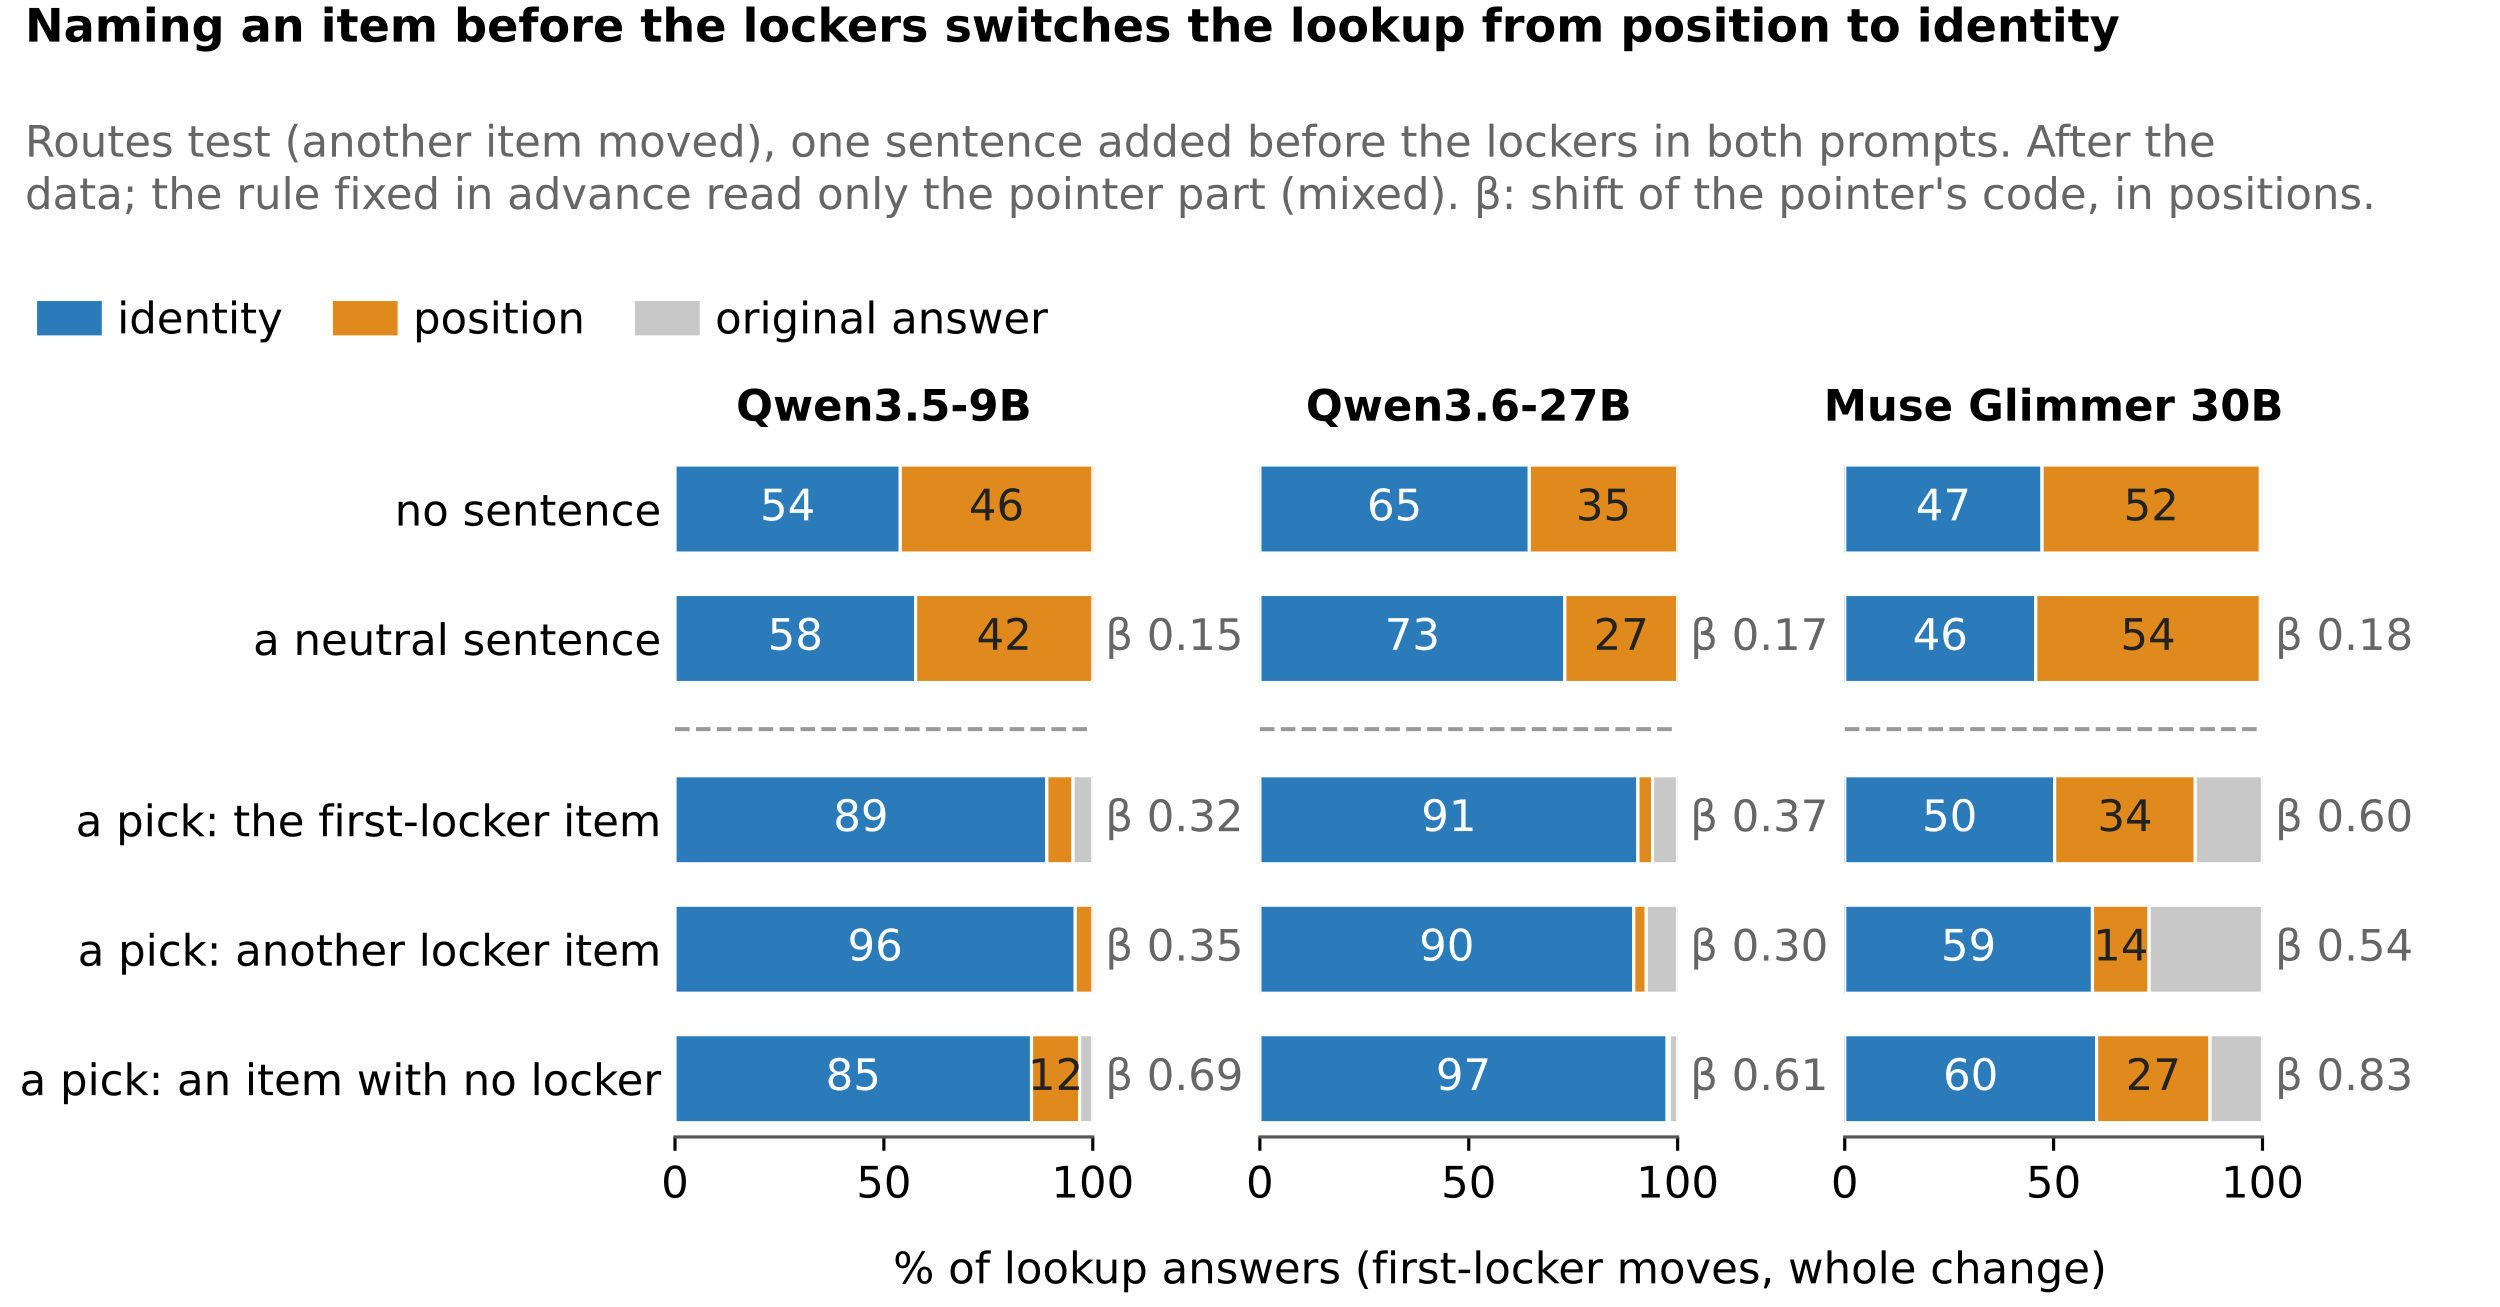
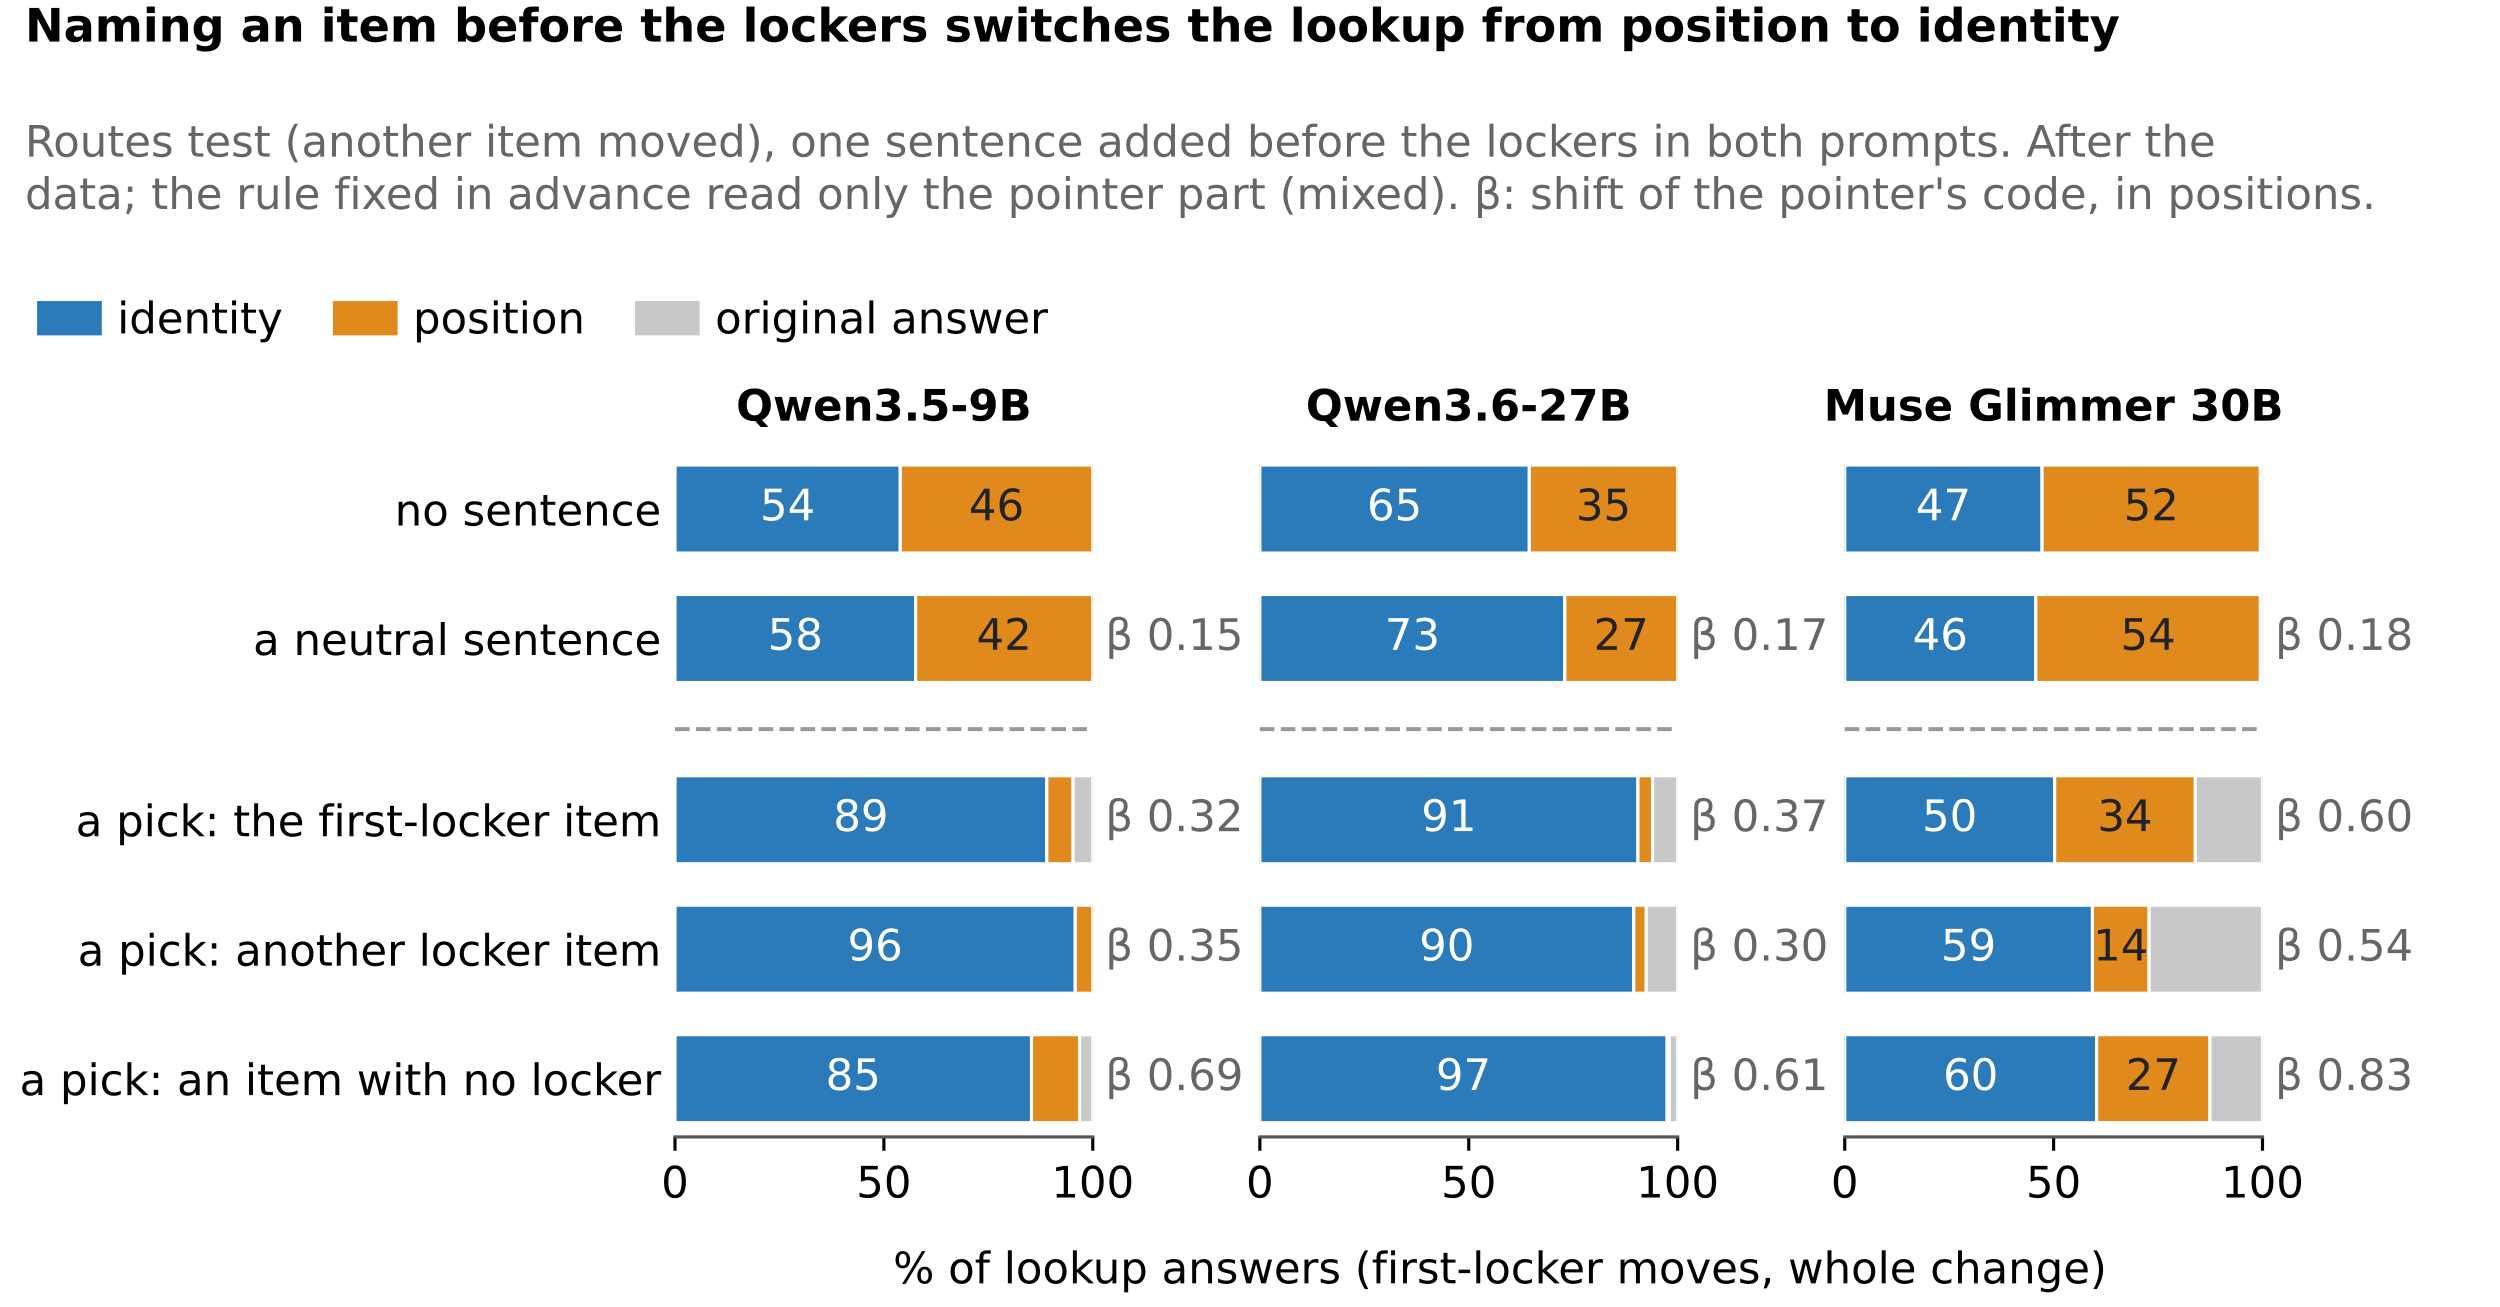
<svg xmlns="http://www.w3.org/2000/svg" xmlns:xlink="http://www.w3.org/1999/xlink" width="633.6pt" height="331.2pt" viewBox="0 0 633.6 331.2" version="1.1">
  <defs>
    <style type="text/css">*{stroke-linejoin: round; stroke-linecap: butt}</style>
  </defs>
  <g id="figure_1">
    <g id="patch_1">
      <path d="M 0 331.2  L 633.6 331.2  L 633.6 0  L 0 0  z " style="fill: #ffffff" />
    </g>
    <g id="axes_1">
      <g id="patch_2">
        <path d="M 171.072 288.144  L 276.95 288.144  L 276.95 112.608  L 171.072 112.608  z " style="fill: #ffffff" />
      </g>
      <g id="patch_3">
-         <path d="M 171.072 140.169  L 228.168 140.169  L 228.168 117.858  L 171.072 117.858  z " clip-path="url(#pd4fbbf2a88)" style="fill: #2b7bba; stroke: #ffffff; stroke-width: 0.8; stroke-linejoin: miter" />
+         <path d="M 171.072 140.169  L 228.168 140.169  L 228.168 117.858  L 171.072 117.858  z " clip-path="url(#p9c68efdbe8)" style="fill: #2b7bba; stroke: #ffffff; stroke-width: 0.8; stroke-linejoin: miter" />
      </g>
      <g id="patch_4">
-         <path d="M 228.168 140.169  L 276.95 140.169  L 276.95 117.858  L 228.168 117.858  z " clip-path="url(#pd4fbbf2a88)" style="fill: #e08a1e; stroke: #ffffff; stroke-width: 0.8; stroke-linejoin: miter" />
+         <path d="M 228.168 140.169  L 276.95 140.169  L 276.95 117.858  L 228.168 117.858  z " clip-path="url(#p9c68efdbe8)" style="fill: #e08a1e; stroke: #ffffff; stroke-width: 0.8; stroke-linejoin: miter" />
      </g>
      <g id="patch_5">
-         <path d="M 171.072 172.979  L 232.049 172.979  L 232.049 150.668  L 171.072 150.668  z " clip-path="url(#pd4fbbf2a88)" style="fill: #2b7bba; stroke: #ffffff; stroke-width: 0.8; stroke-linejoin: miter" />
+         <path d="M 171.072 172.979  L 232.049 172.979  L 232.049 150.668  L 171.072 150.668  z " clip-path="url(#p9c68efdbe8)" style="fill: #2b7bba; stroke: #ffffff; stroke-width: 0.8; stroke-linejoin: miter" />
      </g>
      <g id="patch_6">
-         <path d="M 232.049 172.979  L 276.95 172.979  L 276.95 150.668  L 232.049 150.668  z " clip-path="url(#pd4fbbf2a88)" style="fill: #e08a1e; stroke: #ffffff; stroke-width: 0.8; stroke-linejoin: miter" />
+         <path d="M 232.049 172.979  L 276.95 172.979  L 276.95 150.668  L 232.049 150.668  z " clip-path="url(#p9c68efdbe8)" style="fill: #e08a1e; stroke: #ffffff; stroke-width: 0.8; stroke-linejoin: miter" />
      </g>
      <g id="patch_7">
-         <path d="M 171.072 218.914  L 265.309 218.914  L 265.309 196.603  L 171.072 196.603  z " clip-path="url(#pd4fbbf2a88)" style="fill: #2b7bba; stroke: #ffffff; stroke-width: 0.8; stroke-linejoin: miter" />
+         <path d="M 171.072 218.914  L 265.309 218.914  L 265.309 196.603  L 171.072 196.603  z " clip-path="url(#p9c68efdbe8)" style="fill: #2b7bba; stroke: #ffffff; stroke-width: 0.8; stroke-linejoin: miter" />
      </g>
      <g id="patch_8">
-         <path d="M 265.309 218.914  L 271.961 218.914  L 271.961 196.603  L 265.309 196.603  z " clip-path="url(#pd4fbbf2a88)" style="fill: #e08a1e; stroke: #ffffff; stroke-width: 0.8; stroke-linejoin: miter" />
+         <path d="M 265.309 218.914  L 271.961 218.914  L 271.961 196.603  L 265.309 196.603  z " clip-path="url(#p9c68efdbe8)" style="fill: #e08a1e; stroke: #ffffff; stroke-width: 0.8; stroke-linejoin: miter" />
      </g>
      <g id="patch_9">
-         <path d="M 271.961 218.914  L 276.95 218.914  L 276.95 196.603  L 271.961 196.603  z " clip-path="url(#pd4fbbf2a88)" style="fill: #c8c8c8; stroke: #ffffff; stroke-width: 0.8; stroke-linejoin: miter" />
+         <path d="M 271.961 218.914  L 276.95 218.914  L 276.95 196.603  L 271.961 196.603  z " clip-path="url(#p9c68efdbe8)" style="fill: #c8c8c8; stroke: #ffffff; stroke-width: 0.8; stroke-linejoin: miter" />
      </g>
      <g id="patch_10">
-         <path d="M 171.072 251.724  L 272.515 251.724  L 272.515 229.413  L 171.072 229.413  z " clip-path="url(#pd4fbbf2a88)" style="fill: #2b7bba; stroke: #ffffff; stroke-width: 0.8; stroke-linejoin: miter" />
+         <path d="M 171.072 251.724  L 272.515 251.724  L 272.515 229.413  L 171.072 229.413  z " clip-path="url(#p9c68efdbe8)" style="fill: #2b7bba; stroke: #ffffff; stroke-width: 0.8; stroke-linejoin: miter" />
      </g>
      <g id="patch_11">
-         <path d="M 272.515 251.724  L 276.95 251.724  L 276.95 229.413  L 272.515 229.413  z " clip-path="url(#pd4fbbf2a88)" style="fill: #e08a1e; stroke: #ffffff; stroke-width: 0.8; stroke-linejoin: miter" />
+         <path d="M 272.515 251.724  L 276.95 251.724  L 276.95 229.413  L 272.515 229.413  z " clip-path="url(#p9c68efdbe8)" style="fill: #e08a1e; stroke: #ffffff; stroke-width: 0.8; stroke-linejoin: miter" />
      </g>
      <g id="patch_12">
-         <path d="M 171.072 284.535  L 261.429 284.535  L 261.429 262.224  L 171.072 262.224  z " clip-path="url(#pd4fbbf2a88)" style="fill: #2b7bba; stroke: #ffffff; stroke-width: 0.8; stroke-linejoin: miter" />
+         <path d="M 171.072 284.535  L 261.429 284.535  L 261.429 262.224  L 171.072 262.224  z " clip-path="url(#p9c68efdbe8)" style="fill: #2b7bba; stroke: #ffffff; stroke-width: 0.8; stroke-linejoin: miter" />
      </g>
      <g id="patch_13">
-         <path d="M 261.429 284.535  L 273.624 284.535  L 273.624 262.224  L 261.429 262.224  z " clip-path="url(#pd4fbbf2a88)" style="fill: #e08a1e; stroke: #ffffff; stroke-width: 0.8; stroke-linejoin: miter" />
+         <path d="M 261.429 284.535  L 273.624 284.535  L 273.624 262.224  L 261.429 262.224  z " clip-path="url(#p9c68efdbe8)" style="fill: #e08a1e; stroke: #ffffff; stroke-width: 0.8; stroke-linejoin: miter" />
      </g>
      <g id="patch_14">
-         <path d="M 273.624 284.535  L 276.95 284.535  L 276.95 262.224  L 273.624 262.224  z " clip-path="url(#pd4fbbf2a88)" style="fill: #c8c8c8; stroke: #ffffff; stroke-width: 0.8; stroke-linejoin: miter" />
+         <path d="M 273.624 284.535  L 276.95 284.535  L 276.95 262.224  L 273.624 262.224  z " clip-path="url(#p9c68efdbe8)" style="fill: #c8c8c8; stroke: #ffffff; stroke-width: 0.8; stroke-linejoin: miter" />
      </g>
      <g id="matplotlib.axis_1">
        <g id="xtick_1">
          <g id="line2d_1">
            <defs>
-               <path id="m0a56d7dfec" d="M 0 0  L 0 3.5  " style="stroke: #000000; stroke-width: 0.8" />
+               <path id="m514d2e7066" d="M 0 0  L 0 3.5  " style="stroke: #000000; stroke-width: 0.8" />
            </defs>
            <g>
-               <use xlink:href="#m0a56d7dfec" x="171.072" y="288.144" style="stroke: #000000; stroke-width: 0.8" />
+               <use xlink:href="#m514d2e7066" x="171.072" y="288.144" style="stroke: #000000; stroke-width: 0.8" />
            </g>
          </g>
          <g id="text_1">
            <text style="font-size: 11px; font-family: 'DejaVu Sans'; text-anchor: middle" x="171.072" y="303.501" transform="rotate(-0 171.072 303.5014)">0</text>
          </g>
        </g>
        <g id="xtick_2">
          <g id="line2d_2">
            <g>
-               <use xlink:href="#m0a56d7dfec" x="224.011" y="288.144" style="stroke: #000000; stroke-width: 0.8" />
+               <use xlink:href="#m514d2e7066" x="224.011" y="288.144" style="stroke: #000000; stroke-width: 0.8" />
            </g>
          </g>
          <g id="text_2">
            <text style="font-size: 11px; font-family: 'DejaVu Sans'; text-anchor: middle" x="224.011" y="303.501" transform="rotate(-0 224.0109 303.5014)">50</text>
          </g>
        </g>
        <g id="xtick_3">
          <g id="line2d_3">
            <g>
-               <use xlink:href="#m0a56d7dfec" x="276.95" y="288.144" style="stroke: #000000; stroke-width: 0.8" />
+               <use xlink:href="#m514d2e7066" x="276.95" y="288.144" style="stroke: #000000; stroke-width: 0.8" />
            </g>
          </g>
          <g id="text_3">
            <text style="font-size: 11px; font-family: 'DejaVu Sans'; text-anchor: middle" x="276.95" y="303.501" transform="rotate(-0 276.9499 303.5014)">100</text>
          </g>
        </g>
      </g>
      <g id="matplotlib.axis_2">
        <g id="ytick_1">
          <g id="line2d_4" />
          <g id="text_4">
            <text style="font-size: 11px; font-family: 'DejaVu Sans'; text-anchor: end" x="167.572" y="133.192" transform="rotate(-0 167.572 133.1919)">no sentence</text>
          </g>
        </g>
        <g id="ytick_2">
          <g id="line2d_5" />
          <g id="text_5">
            <text style="font-size: 11px; font-family: 'DejaVu Sans'; text-anchor: end" x="167.572" y="166.003" transform="rotate(-0 167.572 166.0028)">a neutral sentence</text>
          </g>
        </g>
        <g id="ytick_3">
          <g id="line2d_6" />
          <g id="text_6">
            <text style="font-size: 11px; font-family: 'DejaVu Sans'; text-anchor: end" x="167.572" y="211.937" transform="rotate(-0 167.572 211.9375)">a pick: the first-locker item</text>
          </g>
        </g>
        <g id="ytick_4">
          <g id="line2d_7" />
          <g id="text_7">
            <text style="font-size: 11px; font-family: 'DejaVu Sans'; text-anchor: end" x="167.572" y="244.748" transform="rotate(-0 167.572 244.748)">a pick: another locker item</text>
          </g>
        </g>
        <g id="ytick_5">
          <g id="line2d_8" />
          <g id="text_8">
            <text style="font-size: 11px; font-family: 'DejaVu Sans'; text-anchor: end" x="167.572" y="277.558" transform="rotate(-0 167.572 277.5584)">a pick: an item with no locker</text>
          </g>
        </g>
      </g>
      <g id="line2d_9">
        <path d="M 171.072 184.791  L 276.95 184.791  " style="fill: none; stroke-dasharray: 3.7,1.6; stroke-dashoffset: 0; stroke: #999999" />
      </g>
      <g id="patch_15">
        <path d="M 171.072 288.144  L 276.95 288.144  " style="fill: none; stroke: #555555; stroke-width: 0.8; stroke-linejoin: miter; stroke-linecap: square" />
      </g>
      <g id="text_9">
        <text style="font-size: 11px; font-family: 'DejaVu Sans'; text-anchor: middle; fill: #ffffff" x="199.62" y="131.871" transform="rotate(-0 199.6202 131.8707)">54</text>
      </g>
      <g id="text_10">
        <text style="font-size: 11px; font-family: 'DejaVu Sans'; text-anchor: middle; fill: #222222" x="252.559" y="131.871" transform="rotate(-0 252.5592 131.8707)">46</text>
      </g>
      <g id="text_11">
        <text style="font-size: 11px; font-family: 'DejaVu Sans'; text-anchor: middle; fill: #ffffff" x="201.56" y="164.681" transform="rotate(-0 201.5604 164.6811)">58</text>
      </g>
      <g id="text_12">
        <text style="font-size: 11px; font-family: 'DejaVu Sans'; text-anchor: middle; fill: #222222" x="254.499" y="164.681" transform="rotate(-0 254.4993 164.6811)">42</text>
      </g>
      <g id="text_13">
        <text style="font-size: 11px; font-family: 'DejaVu Sans'; text-anchor: start; fill: #666666" x="280.126" y="164.716" transform="rotate(-0 280.1262 164.7159)">β 0.15</text>
      </g>
      <g id="text_14">
        <text style="font-size: 11px; font-family: 'DejaVu Sans'; text-anchor: middle; fill: #ffffff" x="218.19" y="210.616" transform="rotate(-0 218.1904 210.6158)">89</text>
      </g>
      <g id="text_15">
        <text style="font-size: 11px; font-family: 'DejaVu Sans'; text-anchor: start; fill: #666666" x="280.126" y="210.651" transform="rotate(-0 280.1262 210.6506)">β 0.32</text>
      </g>
      <g id="text_16">
        <text style="font-size: 11px; font-family: 'DejaVu Sans'; text-anchor: middle; fill: #ffffff" x="221.794" y="243.426" transform="rotate(-0 221.7936 243.4262)">96</text>
      </g>
      <g id="text_17">
        <text style="font-size: 11px; font-family: 'DejaVu Sans'; text-anchor: start; fill: #666666" x="280.126" y="243.461" transform="rotate(-0 280.1262 243.461)">β 0.35</text>
      </g>
      <g id="text_18">
        <text style="font-size: 11px; font-family: 'DejaVu Sans'; text-anchor: middle; fill: #ffffff" x="216.25" y="276.237" transform="rotate(-0 216.2503 276.2367)">85</text>
      </g>
      <g id="text_19">
-         <text style="font-size: 11px; font-family: 'DejaVu Sans'; text-anchor: middle; fill: #222222" x="267.526" y="276.237" transform="rotate(-0 267.5262 276.2367)">12</text>
+         <text style="font-size: 11px; font-family: 'DejaVu Sans'; text-anchor: start; fill: #666666" x="280.126" y="276.272" transform="rotate(-0 280.1262 276.2715)">β 0.69</text>
      </g>
      <g id="text_20">
-         <text style="font-size: 11px; font-family: 'DejaVu Sans'; text-anchor: start; fill: #666666" x="280.126" y="276.272" transform="rotate(-0 280.1262 276.2715)">β 0.69</text>
-       </g>
-       <g id="text_21">
        <text style="font-weight: 700; font-size: 11px; font-family: 'DejaVu Sans'; text-anchor: middle" x="224.011" y="106.608" transform="rotate(-0 224.0109 106.608)">Qwen3.5-9B</text>
      </g>
    </g>
    <g id="axes_2">
      <g id="patch_16">
        <path d="M 319.301 288.144  L 425.179 288.144  L 425.179 112.608  L 319.301 112.608  z " style="fill: #ffffff" />
      </g>
      <g id="patch_17">
-         <path d="M 319.301 140.169  L 387.592 140.169  L 387.592 117.858  L 319.301 117.858  z " clip-path="url(#pe0c544423c)" style="fill: #2b7bba; stroke: #ffffff; stroke-width: 0.8; stroke-linejoin: miter" />
+         <path d="M 319.301 140.169  L 387.592 140.169  L 387.592 117.858  L 319.301 117.858  z " clip-path="url(#p694154b892)" style="fill: #2b7bba; stroke: #ffffff; stroke-width: 0.8; stroke-linejoin: miter" />
      </g>
      <g id="patch_18">
-         <path d="M 387.592 140.169  L 425.179 140.169  L 425.179 117.858  L 387.592 117.858  z " clip-path="url(#pe0c544423c)" style="fill: #e08a1e; stroke: #ffffff; stroke-width: 0.8; stroke-linejoin: miter" />
+         <path d="M 387.592 140.169  L 425.179 140.169  L 425.179 117.858  L 387.592 117.858  z " clip-path="url(#p694154b892)" style="fill: #e08a1e; stroke: #ffffff; stroke-width: 0.8; stroke-linejoin: miter" />
      </g>
      <g id="patch_19">
-         <path d="M 319.301 172.979  L 396.592 172.979  L 396.592 150.668  L 319.301 150.668  z " clip-path="url(#pe0c544423c)" style="fill: #2b7bba; stroke: #ffffff; stroke-width: 0.8; stroke-linejoin: miter" />
+         <path d="M 319.301 172.979  L 396.592 172.979  L 396.592 150.668  L 319.301 150.668  z " clip-path="url(#p694154b892)" style="fill: #2b7bba; stroke: #ffffff; stroke-width: 0.8; stroke-linejoin: miter" />
      </g>
      <g id="patch_20">
-         <path d="M 396.592 172.979  L 425.179 172.979  L 425.179 150.668  L 396.592 150.668  z " clip-path="url(#pe0c544423c)" style="fill: #e08a1e; stroke: #ffffff; stroke-width: 0.8; stroke-linejoin: miter" />
+         <path d="M 396.592 172.979  L 425.179 172.979  L 425.179 150.668  L 396.592 150.668  z " clip-path="url(#p694154b892)" style="fill: #e08a1e; stroke: #ffffff; stroke-width: 0.8; stroke-linejoin: miter" />
      </g>
      <g id="patch_21">
-         <path d="M 319.301 218.914  L 415.121 218.914  L 415.121 196.603  L 319.301 196.603  z " clip-path="url(#pe0c544423c)" style="fill: #2b7bba; stroke: #ffffff; stroke-width: 0.8; stroke-linejoin: miter" />
+         <path d="M 319.301 218.914  L 415.121 218.914  L 415.121 196.603  L 319.301 196.603  z " clip-path="url(#p694154b892)" style="fill: #2b7bba; stroke: #ffffff; stroke-width: 0.8; stroke-linejoin: miter" />
      </g>
      <g id="patch_22">
-         <path d="M 415.121 218.914  L 418.826 218.914  L 418.826 196.603  L 415.121 196.603  z " clip-path="url(#pe0c544423c)" style="fill: #e08a1e; stroke: #ffffff; stroke-width: 0.8; stroke-linejoin: miter" />
+         <path d="M 415.121 218.914  L 418.826 218.914  L 418.826 196.603  L 415.121 196.603  z " clip-path="url(#p694154b892)" style="fill: #e08a1e; stroke: #ffffff; stroke-width: 0.8; stroke-linejoin: miter" />
      </g>
      <g id="patch_23">
-         <path d="M 418.826 218.914  L 425.179 218.914  L 425.179 196.603  L 418.826 196.603  z " clip-path="url(#pe0c544423c)" style="fill: #c8c8c8; stroke: #ffffff; stroke-width: 0.8; stroke-linejoin: miter" />
+         <path d="M 418.826 218.914  L 425.179 218.914  L 425.179 196.603  L 418.826 196.603  z " clip-path="url(#p694154b892)" style="fill: #c8c8c8; stroke: #ffffff; stroke-width: 0.8; stroke-linejoin: miter" />
      </g>
      <g id="patch_24">
-         <path d="M 319.301 251.724  L 414.062 251.724  L 414.062 229.413  L 319.301 229.413  z " clip-path="url(#pe0c544423c)" style="fill: #2b7bba; stroke: #ffffff; stroke-width: 0.8; stroke-linejoin: miter" />
+         <path d="M 319.301 251.724  L 414.062 251.724  L 414.062 229.413  L 319.301 229.413  z " clip-path="url(#p694154b892)" style="fill: #2b7bba; stroke: #ffffff; stroke-width: 0.8; stroke-linejoin: miter" />
      </g>
      <g id="patch_25">
-         <path d="M 414.062 251.724  L 417.238 251.724  L 417.238 229.413  L 414.062 229.413  z " clip-path="url(#pe0c544423c)" style="fill: #e08a1e; stroke: #ffffff; stroke-width: 0.8; stroke-linejoin: miter" />
+         <path d="M 414.062 251.724  L 417.238 251.724  L 417.238 229.413  L 414.062 229.413  z " clip-path="url(#p694154b892)" style="fill: #e08a1e; stroke: #ffffff; stroke-width: 0.8; stroke-linejoin: miter" />
      </g>
      <g id="patch_26">
-         <path d="M 417.238 251.724  L 425.179 251.724  L 425.179 229.413  L 417.238 229.413  z " clip-path="url(#pe0c544423c)" style="fill: #c8c8c8; stroke: #ffffff; stroke-width: 0.8; stroke-linejoin: miter" />
+         <path d="M 417.238 251.724  L 425.179 251.724  L 425.179 229.413  L 417.238 229.413  z " clip-path="url(#p694154b892)" style="fill: #c8c8c8; stroke: #ffffff; stroke-width: 0.8; stroke-linejoin: miter" />
      </g>
      <g id="patch_27">
-         <path d="M 319.301 284.535  L 422.532 284.535  L 422.532 262.224  L 319.301 262.224  z " clip-path="url(#pe0c544423c)" style="fill: #2b7bba; stroke: #ffffff; stroke-width: 0.8; stroke-linejoin: miter" />
+         <path d="M 319.301 284.535  L 422.532 284.535  L 422.532 262.224  L 319.301 262.224  z " clip-path="url(#p694154b892)" style="fill: #2b7bba; stroke: #ffffff; stroke-width: 0.8; stroke-linejoin: miter" />
      </g>
      <g id="patch_28">
-         <path d="M 422.532 284.535  L 423.061 284.535  L 423.061 262.224  L 422.532 262.224  z " clip-path="url(#pe0c544423c)" style="fill: #e08a1e; stroke: #ffffff; stroke-width: 0.8; stroke-linejoin: miter" />
+         <path d="M 422.532 284.535  L 423.061 284.535  L 423.061 262.224  L 422.532 262.224  z " clip-path="url(#p694154b892)" style="fill: #e08a1e; stroke: #ffffff; stroke-width: 0.8; stroke-linejoin: miter" />
      </g>
      <g id="patch_29">
-         <path d="M 423.061 284.535  L 425.179 284.535  L 425.179 262.224  L 423.061 262.224  z " clip-path="url(#pe0c544423c)" style="fill: #c8c8c8; stroke: #ffffff; stroke-width: 0.8; stroke-linejoin: miter" />
+         <path d="M 423.061 284.535  L 425.179 284.535  L 425.179 262.224  L 423.061 262.224  z " clip-path="url(#p694154b892)" style="fill: #c8c8c8; stroke: #ffffff; stroke-width: 0.8; stroke-linejoin: miter" />
      </g>
      <g id="matplotlib.axis_3">
        <g id="xtick_4">
          <g id="line2d_10">
            <g>
-               <use xlink:href="#m0a56d7dfec" x="319.301" y="288.144" style="stroke: #000000; stroke-width: 0.8" />
-             </g>
-           </g>
-           <g id="text_22">
+               <use xlink:href="#m514d2e7066" x="319.301" y="288.144" style="stroke: #000000; stroke-width: 0.8" />
+             </g>
+           </g>
+           <g id="text_21">
            <text style="font-size: 11px; font-family: 'DejaVu Sans'; text-anchor: middle" x="319.301" y="303.501" transform="rotate(-0 319.3011 303.5014)">0</text>
          </g>
        </g>
        <g id="xtick_5">
          <g id="line2d_11">
            <g>
-               <use xlink:href="#m0a56d7dfec" x="372.24" y="288.144" style="stroke: #000000; stroke-width: 0.8" />
-             </g>
-           </g>
-           <g id="text_23">
+               <use xlink:href="#m514d2e7066" x="372.24" y="288.144" style="stroke: #000000; stroke-width: 0.8" />
+             </g>
+           </g>
+           <g id="text_22">
            <text style="font-size: 11px; font-family: 'DejaVu Sans'; text-anchor: middle" x="372.24" y="303.501" transform="rotate(-0 372.24 303.5014)">50</text>
          </g>
        </g>
        <g id="xtick_6">
          <g id="line2d_12">
            <g>
-               <use xlink:href="#m0a56d7dfec" x="425.179" y="288.144" style="stroke: #000000; stroke-width: 0.8" />
-             </g>
-           </g>
-           <g id="text_24">
+               <use xlink:href="#m514d2e7066" x="425.179" y="288.144" style="stroke: #000000; stroke-width: 0.8" />
+             </g>
+           </g>
+           <g id="text_23">
            <text style="font-size: 11px; font-family: 'DejaVu Sans'; text-anchor: middle" x="425.179" y="303.501" transform="rotate(-0 425.1789 303.5014)">100</text>
          </g>
        </g>
      </g>
      <g id="matplotlib.axis_4">
        <g id="ytick_6">
          <g id="line2d_13" />
        </g>
        <g id="ytick_7">
          <g id="line2d_14" />
        </g>
        <g id="ytick_8">
          <g id="line2d_15" />
        </g>
        <g id="ytick_9">
          <g id="line2d_16" />
        </g>
        <g id="ytick_10">
          <g id="line2d_17" />
        </g>
      </g>
      <g id="line2d_18">
        <path d="M 319.301 184.791  L 425.179 184.791  " style="fill: none; stroke-dasharray: 3.7,1.6; stroke-dashoffset: 0; stroke: #999999" />
      </g>
      <g id="patch_30">
        <path d="M 319.301 288.144  L 425.179 288.144  " style="fill: none; stroke: #555555; stroke-width: 0.8; stroke-linejoin: miter; stroke-linecap: square" />
      </g>
+       <g id="text_24">
+         <text style="font-size: 11px; font-family: 'DejaVu Sans'; text-anchor: middle; fill: #ffffff" x="353.447" y="131.871" transform="rotate(-0 353.4467 131.8707)">65</text>
+       </g>
      <g id="text_25">
-         <text style="font-size: 11px; font-family: 'DejaVu Sans'; text-anchor: middle; fill: #ffffff" x="353.447" y="131.871" transform="rotate(-0 353.4467 131.8707)">65</text>
+         <text style="font-size: 11px; font-family: 'DejaVu Sans'; text-anchor: middle; fill: #222222" x="406.386" y="131.871" transform="rotate(-0 406.3856 131.8707)">35</text>
      </g>
      <g id="text_26">
-         <text style="font-size: 11px; font-family: 'DejaVu Sans'; text-anchor: middle; fill: #222222" x="406.386" y="131.871" transform="rotate(-0 406.3856 131.8707)">35</text>
+         <text style="font-size: 11px; font-family: 'DejaVu Sans'; text-anchor: middle; fill: #ffffff" x="357.946" y="164.681" transform="rotate(-0 357.9465 164.6811)">73</text>
      </g>
      <g id="text_27">
-         <text style="font-size: 11px; font-family: 'DejaVu Sans'; text-anchor: middle; fill: #ffffff" x="357.946" y="164.681" transform="rotate(-0 357.9465 164.6811)">73</text>
+         <text style="font-size: 11px; font-family: 'DejaVu Sans'; text-anchor: middle; fill: #222222" x="410.885" y="164.681" transform="rotate(-0 410.8854 164.6811)">27</text>
      </g>
      <g id="text_28">
-         <text style="font-size: 11px; font-family: 'DejaVu Sans'; text-anchor: middle; fill: #222222" x="410.885" y="164.681" transform="rotate(-0 410.8854 164.6811)">27</text>
+         <text style="font-size: 11px; font-family: 'DejaVu Sans'; text-anchor: start; fill: #666666" x="428.355" y="164.716" transform="rotate(-0 428.3553 164.7159)">β 0.17</text>
      </g>
      <g id="text_29">
-         <text style="font-size: 11px; font-family: 'DejaVu Sans'; text-anchor: start; fill: #666666" x="428.355" y="164.716" transform="rotate(-0 428.3553 164.7159)">β 0.17</text>
+         <text style="font-size: 11px; font-family: 'DejaVu Sans'; text-anchor: middle; fill: #ffffff" x="367.211" y="210.616" transform="rotate(-0 367.2108 210.6158)">91</text>
      </g>
      <g id="text_30">
-         <text style="font-size: 11px; font-family: 'DejaVu Sans'; text-anchor: middle; fill: #ffffff" x="367.211" y="210.616" transform="rotate(-0 367.2108 210.6158)">91</text>
+         <text style="font-size: 11px; font-family: 'DejaVu Sans'; text-anchor: start; fill: #666666" x="428.355" y="210.651" transform="rotate(-0 428.3553 210.6506)">β 0.37</text>
      </g>
      <g id="text_31">
-         <text style="font-size: 11px; font-family: 'DejaVu Sans'; text-anchor: start; fill: #666666" x="428.355" y="210.651" transform="rotate(-0 428.3553 210.6506)">β 0.37</text>
+         <text style="font-size: 11px; font-family: 'DejaVu Sans'; text-anchor: middle; fill: #ffffff" x="366.681" y="243.426" transform="rotate(-0 366.6814 243.4262)">90</text>
      </g>
      <g id="text_32">
-         <text style="font-size: 11px; font-family: 'DejaVu Sans'; text-anchor: middle; fill: #ffffff" x="366.681" y="243.426" transform="rotate(-0 366.6814 243.4262)">90</text>
+         <text style="font-size: 11px; font-family: 'DejaVu Sans'; text-anchor: start; fill: #666666" x="428.355" y="243.461" transform="rotate(-0 428.3553 243.461)">β 0.30</text>
      </g>
      <g id="text_33">
-         <text style="font-size: 11px; font-family: 'DejaVu Sans'; text-anchor: start; fill: #666666" x="428.355" y="243.461" transform="rotate(-0 428.3553 243.461)">β 0.30</text>
+         <text style="font-size: 11px; font-family: 'DejaVu Sans'; text-anchor: middle; fill: #ffffff" x="370.917" y="276.237" transform="rotate(-0 370.9165 276.2367)">97</text>
      </g>
      <g id="text_34">
-         <text style="font-size: 11px; font-family: 'DejaVu Sans'; text-anchor: middle; fill: #ffffff" x="370.917" y="276.237" transform="rotate(-0 370.9165 276.2367)">97</text>
+         <text style="font-size: 11px; font-family: 'DejaVu Sans'; text-anchor: start; fill: #666666" x="428.355" y="276.272" transform="rotate(-0 428.3553 276.2715)">β 0.61</text>
      </g>
      <g id="text_35">
-         <text style="font-size: 11px; font-family: 'DejaVu Sans'; text-anchor: start; fill: #666666" x="428.355" y="276.272" transform="rotate(-0 428.3553 276.2715)">β 0.61</text>
-       </g>
-       <g id="text_36">
        <text style="font-weight: 700; font-size: 11px; font-family: 'DejaVu Sans'; text-anchor: middle" x="372.24" y="106.608" transform="rotate(-0 372.24 106.608)">Qwen3.6-27B</text>
      </g>
    </g>
    <g id="axes_3">
      <g id="patch_31">
        <path d="M 467.53 288.144  L 573.408 288.144  L 573.408 112.608  L 467.53 112.608  z " style="fill: #ffffff" />
      </g>
      <g id="patch_32">
-         <path d="M 467.53 140.169  L 517.543 140.169  L 517.543 117.858  L 467.53 117.858  z " clip-path="url(#pdf5dc73334)" style="fill: #2b7bba; stroke: #ffffff; stroke-width: 0.8; stroke-linejoin: miter" />
+         <path d="M 467.53 140.169  L 517.543 140.169  L 517.543 117.858  L 467.53 117.858  z " clip-path="url(#p456947f5e4)" style="fill: #2b7bba; stroke: #ffffff; stroke-width: 0.8; stroke-linejoin: miter" />
      </g>
      <g id="patch_33">
-         <path d="M 517.543 140.169  L 572.876 140.169  L 572.876 117.858  L 517.543 117.858  z " clip-path="url(#pdf5dc73334)" style="fill: #e08a1e; stroke: #ffffff; stroke-width: 0.8; stroke-linejoin: miter" />
+         <path d="M 517.543 140.169  L 572.876 140.169  L 572.876 117.858  L 517.543 117.858  z " clip-path="url(#p456947f5e4)" style="fill: #e08a1e; stroke: #ffffff; stroke-width: 0.8; stroke-linejoin: miter" />
      </g>
      <g id="patch_34">
-         <path d="M 572.876 140.169  L 573.408 140.169  L 573.408 117.858  L 572.876 117.858  z " clip-path="url(#pdf5dc73334)" style="fill: #c8c8c8; stroke: #ffffff; stroke-width: 0.8; stroke-linejoin: miter" />
+         <path d="M 572.876 140.169  L 573.408 140.169  L 573.408 117.858  L 572.876 117.858  z " clip-path="url(#p456947f5e4)" style="fill: #c8c8c8; stroke: #ffffff; stroke-width: 0.8; stroke-linejoin: miter" />
      </g>
      <g id="patch_35">
-         <path d="M 467.53 172.979  L 515.947 172.979  L 515.947 150.668  L 467.53 150.668  z " clip-path="url(#pdf5dc73334)" style="fill: #2b7bba; stroke: #ffffff; stroke-width: 0.8; stroke-linejoin: miter" />
+         <path d="M 467.53 172.979  L 515.947 172.979  L 515.947 150.668  L 467.53 150.668  z " clip-path="url(#p456947f5e4)" style="fill: #2b7bba; stroke: #ffffff; stroke-width: 0.8; stroke-linejoin: miter" />
      </g>
      <g id="patch_36">
-         <path d="M 515.947 172.979  L 572.876 172.979  L 572.876 150.668  L 515.947 150.668  z " clip-path="url(#pdf5dc73334)" style="fill: #e08a1e; stroke: #ffffff; stroke-width: 0.8; stroke-linejoin: miter" />
+         <path d="M 515.947 172.979  L 572.876 172.979  L 572.876 150.668  L 515.947 150.668  z " clip-path="url(#p456947f5e4)" style="fill: #e08a1e; stroke: #ffffff; stroke-width: 0.8; stroke-linejoin: miter" />
      </g>
      <g id="patch_37">
-         <path d="M 572.876 172.979  L 573.408 172.979  L 573.408 150.668  L 572.876 150.668  z " clip-path="url(#pdf5dc73334)" style="fill: #c8c8c8; stroke: #ffffff; stroke-width: 0.8; stroke-linejoin: miter" />
+         <path d="M 572.876 172.979  L 573.408 172.979  L 573.408 150.668  L 572.876 150.668  z " clip-path="url(#p456947f5e4)" style="fill: #c8c8c8; stroke: #ffffff; stroke-width: 0.8; stroke-linejoin: miter" />
      </g>
      <g id="patch_38">
-         <path d="M 467.53 218.914  L 520.735 218.914  L 520.735 196.603  L 467.53 196.603  z " clip-path="url(#pdf5dc73334)" style="fill: #2b7bba; stroke: #ffffff; stroke-width: 0.8; stroke-linejoin: miter" />
+         <path d="M 467.53 218.914  L 520.735 218.914  L 520.735 196.603  L 467.53 196.603  z " clip-path="url(#p456947f5e4)" style="fill: #2b7bba; stroke: #ffffff; stroke-width: 0.8; stroke-linejoin: miter" />
      </g>
      <g id="patch_39">
-         <path d="M 520.735 218.914  L 556.382 218.914  L 556.382 196.603  L 520.735 196.603  z " clip-path="url(#pdf5dc73334)" style="fill: #e08a1e; stroke: #ffffff; stroke-width: 0.8; stroke-linejoin: miter" />
+         <path d="M 520.735 218.914  L 556.382 218.914  L 556.382 196.603  L 520.735 196.603  z " clip-path="url(#p456947f5e4)" style="fill: #e08a1e; stroke: #ffffff; stroke-width: 0.8; stroke-linejoin: miter" />
      </g>
      <g id="patch_40">
-         <path d="M 556.382 218.914  L 573.408 218.914  L 573.408 196.603  L 556.382 196.603  z " clip-path="url(#pdf5dc73334)" style="fill: #c8c8c8; stroke: #ffffff; stroke-width: 0.8; stroke-linejoin: miter" />
+         <path d="M 556.382 218.914  L 573.408 218.914  L 573.408 196.603  L 556.382 196.603  z " clip-path="url(#p456947f5e4)" style="fill: #c8c8c8; stroke: #ffffff; stroke-width: 0.8; stroke-linejoin: miter" />
      </g>
      <g id="patch_41">
-         <path d="M 467.53 251.724  L 530.312 251.724  L 530.312 229.413  L 467.53 229.413  z " clip-path="url(#pdf5dc73334)" style="fill: #2b7bba; stroke: #ffffff; stroke-width: 0.8; stroke-linejoin: miter" />
+         <path d="M 467.53 251.724  L 530.312 251.724  L 530.312 229.413  L 467.53 229.413  z " clip-path="url(#p456947f5e4)" style="fill: #2b7bba; stroke: #ffffff; stroke-width: 0.8; stroke-linejoin: miter" />
      </g>
      <g id="patch_42">
-         <path d="M 530.312 251.724  L 544.677 251.724  L 544.677 229.413  L 530.312 229.413  z " clip-path="url(#pdf5dc73334)" style="fill: #e08a1e; stroke: #ffffff; stroke-width: 0.8; stroke-linejoin: miter" />
+         <path d="M 530.312 251.724  L 544.677 251.724  L 544.677 229.413  L 530.312 229.413  z " clip-path="url(#p456947f5e4)" style="fill: #e08a1e; stroke: #ffffff; stroke-width: 0.8; stroke-linejoin: miter" />
      </g>
      <g id="patch_43">
-         <path d="M 544.677 251.724  L 573.408 251.724  L 573.408 229.413  L 544.677 229.413  z " clip-path="url(#pdf5dc73334)" style="fill: #c8c8c8; stroke: #ffffff; stroke-width: 0.8; stroke-linejoin: miter" />
+         <path d="M 544.677 251.724  L 573.408 251.724  L 573.408 229.413  L 544.677 229.413  z " clip-path="url(#p456947f5e4)" style="fill: #c8c8c8; stroke: #ffffff; stroke-width: 0.8; stroke-linejoin: miter" />
      </g>
      <g id="patch_44">
-         <path d="M 467.53 284.535  L 531.376 284.535  L 531.376 262.224  L 467.53 262.224  z " clip-path="url(#pdf5dc73334)" style="fill: #2b7bba; stroke: #ffffff; stroke-width: 0.8; stroke-linejoin: miter" />
+         <path d="M 467.53 284.535  L 531.376 284.535  L 531.376 262.224  L 467.53 262.224  z " clip-path="url(#p456947f5e4)" style="fill: #2b7bba; stroke: #ffffff; stroke-width: 0.8; stroke-linejoin: miter" />
      </g>
      <g id="patch_45">
-         <path d="M 531.376 284.535  L 560.107 284.535  L 560.107 262.224  L 531.376 262.224  z " clip-path="url(#pdf5dc73334)" style="fill: #e08a1e; stroke: #ffffff; stroke-width: 0.8; stroke-linejoin: miter" />
+         <path d="M 531.376 284.535  L 560.107 284.535  L 560.107 262.224  L 531.376 262.224  z " clip-path="url(#p456947f5e4)" style="fill: #e08a1e; stroke: #ffffff; stroke-width: 0.8; stroke-linejoin: miter" />
      </g>
      <g id="patch_46">
-         <path d="M 560.107 284.535  L 573.408 284.535  L 573.408 262.224  L 560.107 262.224  z " clip-path="url(#pdf5dc73334)" style="fill: #c8c8c8; stroke: #ffffff; stroke-width: 0.8; stroke-linejoin: miter" />
+         <path d="M 560.107 284.535  L 573.408 284.535  L 573.408 262.224  L 560.107 262.224  z " clip-path="url(#p456947f5e4)" style="fill: #c8c8c8; stroke: #ffffff; stroke-width: 0.8; stroke-linejoin: miter" />
      </g>
      <g id="matplotlib.axis_5">
        <g id="xtick_7">
          <g id="line2d_19">
            <g>
-               <use xlink:href="#m0a56d7dfec" x="467.53" y="288.144" style="stroke: #000000; stroke-width: 0.8" />
-             </g>
-           </g>
-           <g id="text_37">
+               <use xlink:href="#m514d2e7066" x="467.53" y="288.144" style="stroke: #000000; stroke-width: 0.8" />
+             </g>
+           </g>
+           <g id="text_36">
            <text style="font-size: 11px; font-family: 'DejaVu Sans'; text-anchor: middle" x="467.53" y="303.501" transform="rotate(-0 467.5301 303.5014)">0</text>
          </g>
        </g>
        <g id="xtick_8">
          <g id="line2d_20">
            <g>
-               <use xlink:href="#m0a56d7dfec" x="520.469" y="288.144" style="stroke: #000000; stroke-width: 0.8" />
-             </g>
-           </g>
-           <g id="text_38">
+               <use xlink:href="#m514d2e7066" x="520.469" y="288.144" style="stroke: #000000; stroke-width: 0.8" />
+             </g>
+           </g>
+           <g id="text_37">
            <text style="font-size: 11px; font-family: 'DejaVu Sans'; text-anchor: middle" x="520.469" y="303.501" transform="rotate(-0 520.4691 303.5014)">50</text>
          </g>
        </g>
        <g id="xtick_9">
          <g id="line2d_21">
            <g>
-               <use xlink:href="#m0a56d7dfec" x="573.408" y="288.144" style="stroke: #000000; stroke-width: 0.8" />
-             </g>
-           </g>
-           <g id="text_39">
+               <use xlink:href="#m514d2e7066" x="573.408" y="288.144" style="stroke: #000000; stroke-width: 0.8" />
+             </g>
+           </g>
+           <g id="text_38">
            <text style="font-size: 11px; font-family: 'DejaVu Sans'; text-anchor: middle" x="573.408" y="303.501" transform="rotate(-0 573.408 303.5014)">100</text>
          </g>
        </g>
      </g>
      <g id="matplotlib.axis_6">
        <g id="ytick_11">
          <g id="line2d_22" />
        </g>
        <g id="ytick_12">
          <g id="line2d_23" />
        </g>
        <g id="ytick_13">
          <g id="line2d_24" />
        </g>
        <g id="ytick_14">
          <g id="line2d_25" />
        </g>
        <g id="ytick_15">
          <g id="line2d_26" />
        </g>
      </g>
      <g id="line2d_27">
        <path d="M 467.53 184.791  L 573.408 184.791  " style="fill: none; stroke-dasharray: 3.7,1.6; stroke-dashoffset: 0; stroke: #999999" />
      </g>
      <g id="patch_47">
        <path d="M 467.53 288.144  L 573.408 288.144  " style="fill: none; stroke: #555555; stroke-width: 0.8; stroke-linejoin: miter; stroke-linecap: square" />
      </g>
+       <g id="text_39">
+         <text style="font-size: 11px; font-family: 'DejaVu Sans'; text-anchor: middle; fill: #ffffff" x="492.536" y="131.871" transform="rotate(-0 492.5364 131.8707)">47</text>
+       </g>
      <g id="text_40">
-         <text style="font-size: 11px; font-family: 'DejaVu Sans'; text-anchor: middle; fill: #ffffff" x="492.536" y="131.871" transform="rotate(-0 492.5364 131.8707)">47</text>
+         <text style="font-size: 11px; font-family: 'DejaVu Sans'; text-anchor: middle; fill: #222222" x="545.209" y="131.871" transform="rotate(-0 545.2094 131.8707)">52</text>
      </g>
      <g id="text_41">
-         <text style="font-size: 11px; font-family: 'DejaVu Sans'; text-anchor: middle; fill: #222222" x="545.209" y="131.871" transform="rotate(-0 545.2094 131.8707)">52</text>
+         <text style="font-size: 11px; font-family: 'DejaVu Sans'; text-anchor: middle; fill: #ffffff" x="491.738" y="164.681" transform="rotate(-0 491.7384 164.6811)">46</text>
      </g>
      <g id="text_42">
-         <text style="font-size: 11px; font-family: 'DejaVu Sans'; text-anchor: middle; fill: #ffffff" x="491.738" y="164.681" transform="rotate(-0 491.7384 164.6811)">46</text>
+         <text style="font-size: 11px; font-family: 'DejaVu Sans'; text-anchor: middle; fill: #222222" x="544.411" y="164.681" transform="rotate(-0 544.4113 164.6811)">54</text>
      </g>
      <g id="text_43">
-         <text style="font-size: 11px; font-family: 'DejaVu Sans'; text-anchor: middle; fill: #222222" x="544.411" y="164.681" transform="rotate(-0 544.4113 164.6811)">54</text>
+         <text style="font-size: 11px; font-family: 'DejaVu Sans'; text-anchor: start; fill: #666666" x="576.584" y="164.716" transform="rotate(-0 576.5843 164.7159)">β 0.18</text>
      </g>
      <g id="text_44">
-         <text style="font-size: 11px; font-family: 'DejaVu Sans'; text-anchor: start; fill: #666666" x="576.584" y="164.716" transform="rotate(-0 576.5843 164.7159)">β 0.18</text>
+         <text style="font-size: 11px; font-family: 'DejaVu Sans'; text-anchor: middle; fill: #ffffff" x="494.133" y="210.616" transform="rotate(-0 494.1326 210.6158)">50</text>
      </g>
      <g id="text_45">
-         <text style="font-size: 11px; font-family: 'DejaVu Sans'; text-anchor: middle; fill: #ffffff" x="494.133" y="210.616" transform="rotate(-0 494.1326 210.6158)">50</text>
+         <text style="font-size: 11px; font-family: 'DejaVu Sans'; text-anchor: middle; fill: #222222" x="538.559" y="210.616" transform="rotate(-0 538.5587 210.6158)">34</text>
      </g>
      <g id="text_46">
-         <text style="font-size: 11px; font-family: 'DejaVu Sans'; text-anchor: middle; fill: #222222" x="538.559" y="210.616" transform="rotate(-0 538.5587 210.6158)">34</text>
+         <text style="font-size: 11px; font-family: 'DejaVu Sans'; text-anchor: start; fill: #666666" x="576.584" y="210.651" transform="rotate(-0 576.5843 210.6506)">β 0.60</text>
      </g>
      <g id="text_47">
-         <text style="font-size: 11px; font-family: 'DejaVu Sans'; text-anchor: start; fill: #666666" x="576.584" y="210.651" transform="rotate(-0 576.5843 210.6506)">β 0.60</text>
+         <text style="font-size: 11px; font-family: 'DejaVu Sans'; text-anchor: middle; fill: #ffffff" x="498.921" y="243.426" transform="rotate(-0 498.921 243.4262)">59</text>
      </g>
      <g id="text_48">
-         <text style="font-size: 11px; font-family: 'DejaVu Sans'; text-anchor: middle; fill: #ffffff" x="498.921" y="243.426" transform="rotate(-0 498.921 243.4262)">59</text>
+         <text style="font-size: 11px; font-family: 'DejaVu Sans'; text-anchor: middle; fill: #222222" x="537.495" y="243.426" transform="rotate(-0 537.4946 243.4262)">14</text>
      </g>
      <g id="text_49">
-         <text style="font-size: 11px; font-family: 'DejaVu Sans'; text-anchor: middle; fill: #222222" x="537.495" y="243.426" transform="rotate(-0 537.4946 243.4262)">14</text>
+         <text style="font-size: 11px; font-family: 'DejaVu Sans'; text-anchor: start; fill: #666666" x="576.584" y="243.461" transform="rotate(-0 576.5843 243.461)">β 0.54</text>
      </g>
      <g id="text_50">
-         <text style="font-size: 11px; font-family: 'DejaVu Sans'; text-anchor: start; fill: #666666" x="576.584" y="243.461" transform="rotate(-0 576.5843 243.461)">β 0.54</text>
+         <text style="font-size: 11px; font-family: 'DejaVu Sans'; text-anchor: middle; fill: #ffffff" x="499.453" y="276.237" transform="rotate(-0 499.4531 276.2367)">60</text>
      </g>
      <g id="text_51">
-         <text style="font-size: 11px; font-family: 'DejaVu Sans'; text-anchor: middle; fill: #ffffff" x="499.453" y="276.237" transform="rotate(-0 499.4531 276.2367)">60</text>
+         <text style="font-size: 11px; font-family: 'DejaVu Sans'; text-anchor: middle; fill: #222222" x="545.741" y="276.237" transform="rotate(-0 545.7414 276.2367)">27</text>
      </g>
      <g id="text_52">
-         <text style="font-size: 11px; font-family: 'DejaVu Sans'; text-anchor: middle; fill: #222222" x="545.741" y="276.237" transform="rotate(-0 545.7414 276.2367)">27</text>
+         <text style="font-size: 11px; font-family: 'DejaVu Sans'; text-anchor: start; fill: #666666" x="576.584" y="276.272" transform="rotate(-0 576.5843 276.2715)">β 0.83</text>
      </g>
      <g id="text_53">
-         <text style="font-size: 11px; font-family: 'DejaVu Sans'; text-anchor: start; fill: #666666" x="576.584" y="276.272" transform="rotate(-0 576.5843 276.2715)">β 0.83</text>
-       </g>
-       <g id="text_54">
        <text style="font-weight: 700; font-size: 11px; font-family: 'DejaVu Sans'; text-anchor: middle" x="520.469" y="106.608" transform="rotate(-0 520.4691 106.608)">Muse Glimmer 30B</text>
      </g>
    </g>
+     <g id="text_54">
+       <text style="font-weight: 700; font-size: 11.696px; font-family: 'DejaVu Sans'; text-anchor: start" x="6.336" y="10.543" transform="rotate(-0 6.336 10.54329)">Naming an item before the lockers switches the lookup from position to identity</text>
+     </g>
    <g id="text_55">
-       <text style="font-weight: 700; font-size: 11.696px; font-family: 'DejaVu Sans'; text-anchor: start" x="6.336" y="10.543" transform="rotate(-0 6.336 10.54329)">Naming an item before the lockers switches the lookup from position to identity</text>
-     </g>
-     <g id="text_56">
      <text style="font-size: 11px; font-family: 'DejaVu Sans'; fill: #666666" transform="translate(6.336 39.69935)">Routes test (another item moved), one sentence added before the lockers in both prompts. After the</text>
      <text style="font-size: 11px; font-family: 'DejaVu Sans'; fill: #666666" transform="translate(6.336 52.97111)">data; the rule fixed in advance read only the pointer part (mixed). β: shift of the pointer's code, in positions.</text>
    </g>
-     <g id="text_57">
+     <g id="text_56">
      <text style="font-size: 11px; font-family: 'DejaVu Sans'; text-anchor: middle" x="380.16" y="325.245" transform="rotate(-0 380.16 325.2454)">% of lookup answers (first-locker moves, whole change)</text>
    </g>
    <g id="legend_1">
      <g id="patch_48">
        <path d="M 9.9 84.498  L 25.3 84.498  L 25.3 76.798  L 9.9 76.798  z " style="fill: #2b7bba; stroke: #2b7bba; stroke-linejoin: miter" />
      </g>
-       <g id="text_58">
+       <g id="text_57">
        <text style="font-size: 11px; font-family: 'DejaVu Sans'; text-anchor: start" x="29.7" y="84.498" transform="rotate(-0 29.7 84.49828)">identity</text>
      </g>
      <g id="patch_49">
        <path d="M 84.87 84.498  L 100.27 84.498  L 100.27 76.798  L 84.87 76.798  z " style="fill: #e08a1e; stroke: #e08a1e; stroke-linejoin: miter" />
      </g>
-       <g id="text_59">
+       <g id="text_58">
        <text style="font-size: 11px; font-family: 'DejaVu Sans'; text-anchor: start" x="104.67" y="84.498" transform="rotate(-0 104.6702 84.49828)">position</text>
      </g>
      <g id="patch_50">
        <path d="M 161.44 84.498  L 176.84 84.498  L 176.84 76.798  L 161.44 76.798  z " style="fill: #c8c8c8; stroke: #c8c8c8; stroke-linejoin: miter" />
      </g>
-       <g id="text_60">
+       <g id="text_59">
        <text style="font-size: 11px; font-family: 'DejaVu Sans'; text-anchor: start" x="181.24" y="84.498" transform="rotate(-0 181.2405 84.49828)">original answer</text>
      </g>
    </g>
  </g>
  <defs>
-     <clipPath id="pd4fbbf2a88">
+     <clipPath id="p9c68efdbe8">
      <rect x="171.072" y="112.608" width="105.878" height="175.536" />
    </clipPath>
-     <clipPath id="pe0c544423c">
+     <clipPath id="p694154b892">
      <rect x="319.301" y="112.608" width="105.878" height="175.536" />
    </clipPath>
-     <clipPath id="pdf5dc73334">
+     <clipPath id="p456947f5e4">
      <rect x="467.53" y="112.608" width="105.878" height="175.536" />
    </clipPath>
  </defs>
</svg>
